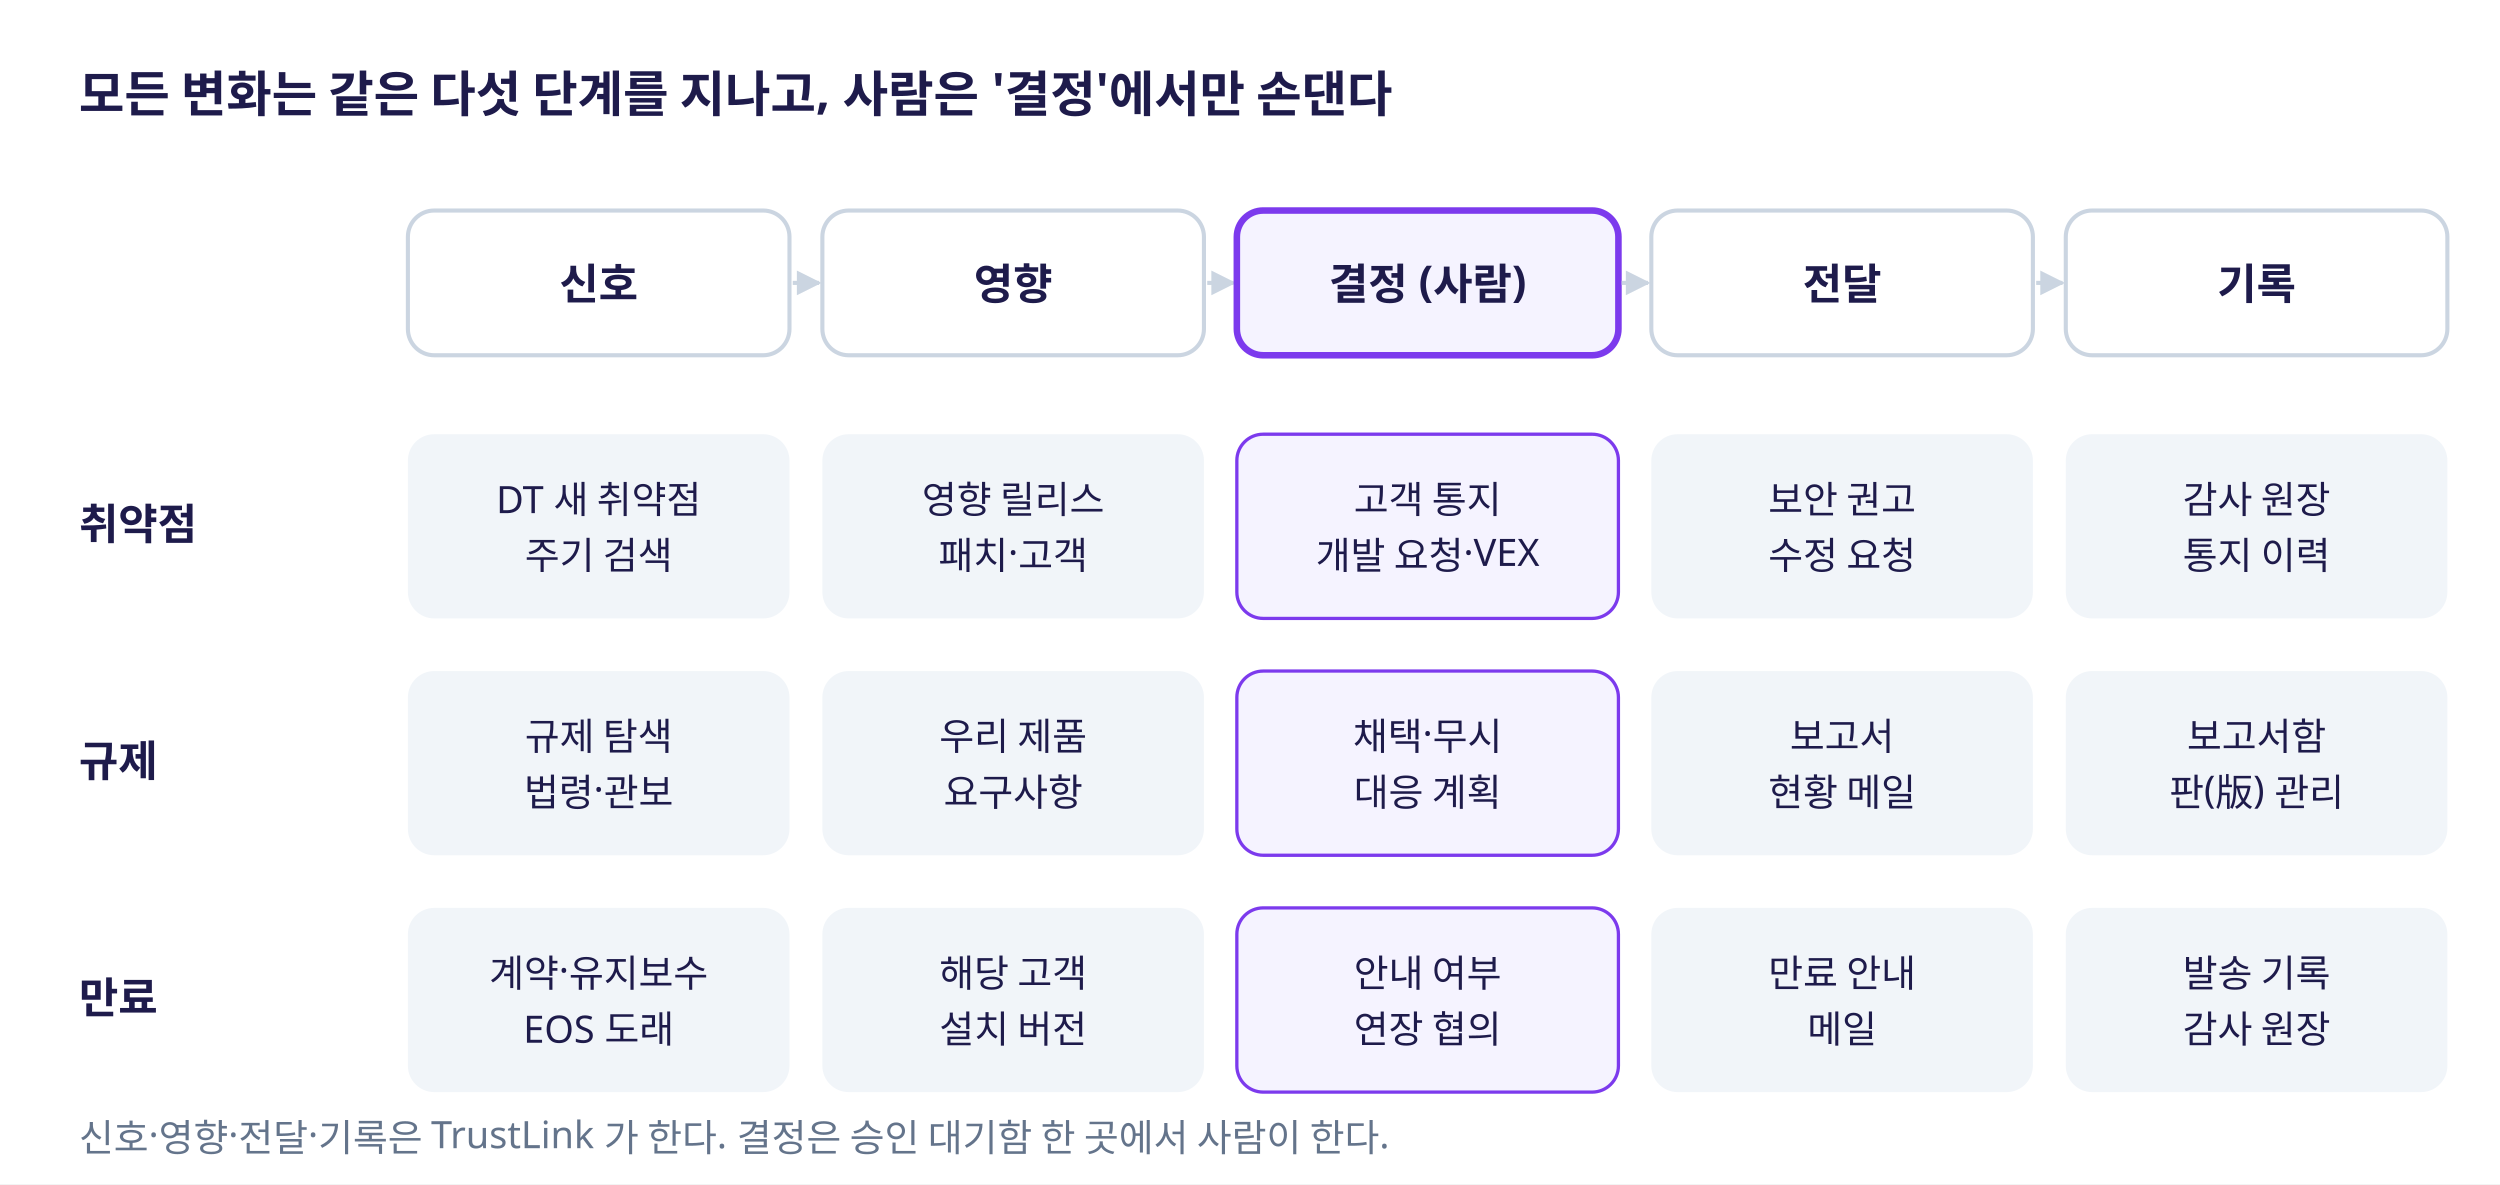
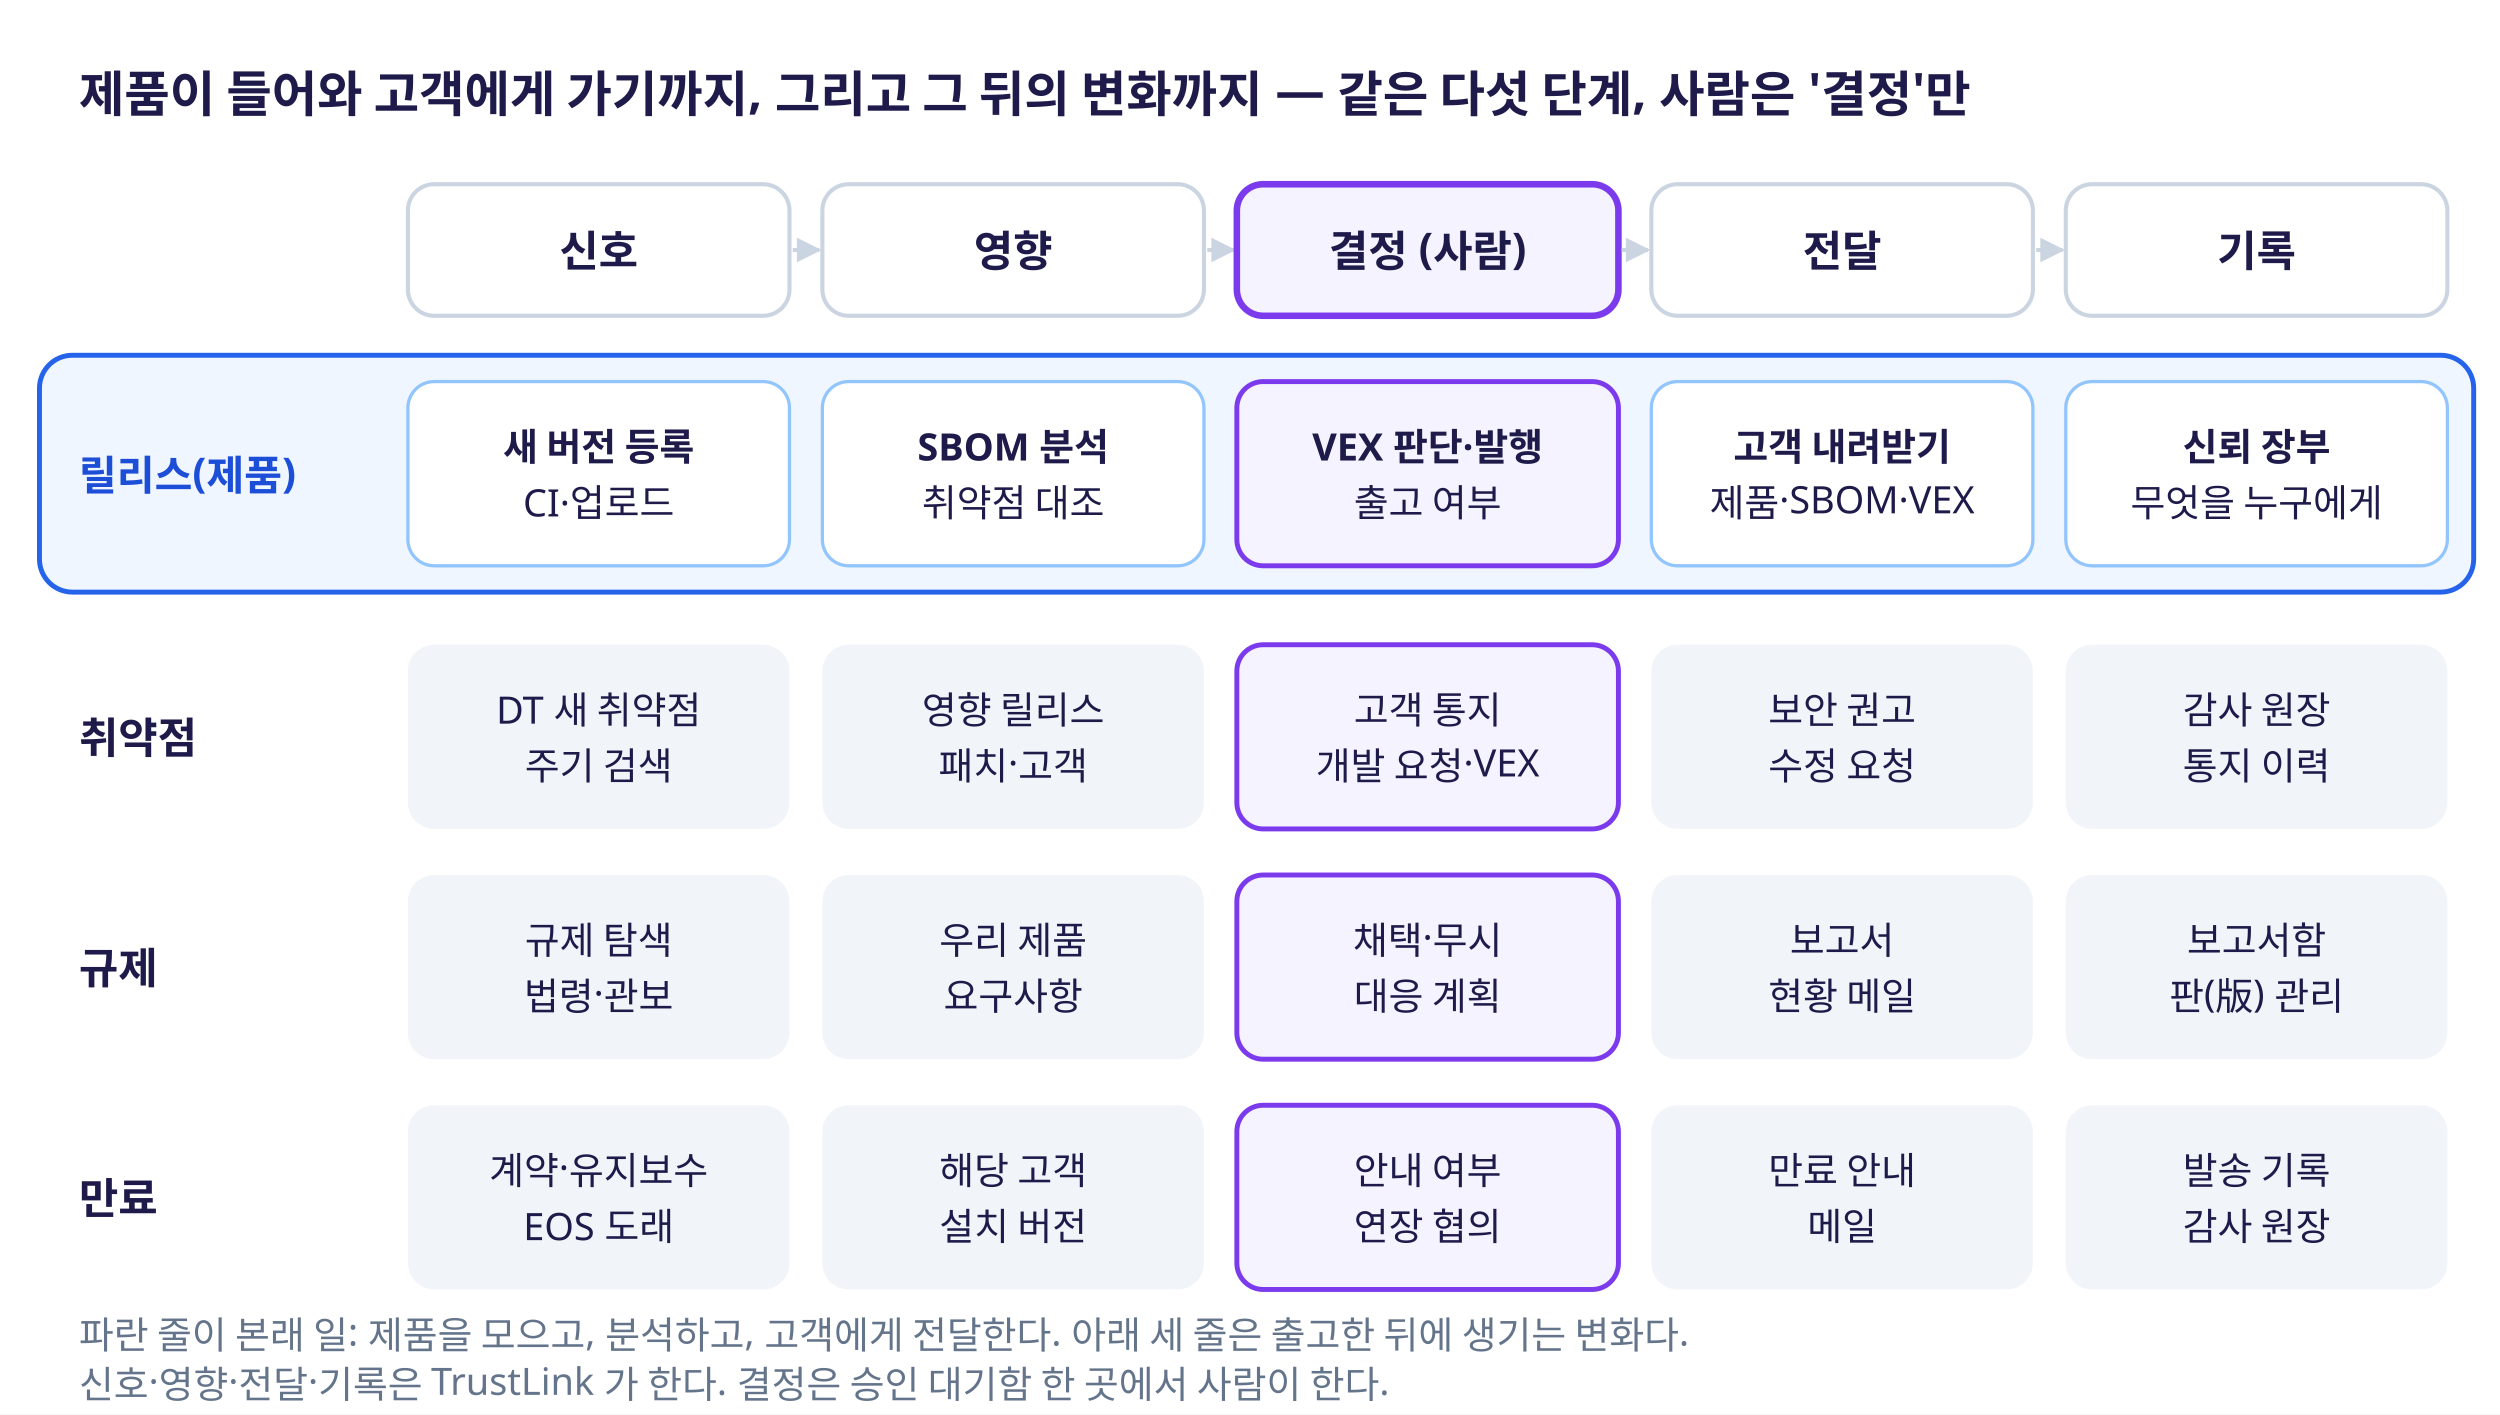
- <svg xmlns="http://www.w3.org/2000/svg" viewBox="0 0 760 360" font-family="Pretendard, Apple SD Gothic Neo, Malgun Gothic, sans-serif" role="img" aria-label="모든 변화는 같은 다섯 단계를 지나고, 사람은 결정에서만 손댄다">
-   <rect width="760" height="360" fill="#ffffff" />
+ <svg xmlns="http://www.w3.org/2000/svg" viewBox="0 0 760 430" font-family="Pretendard, Apple SD Gothic Neo, Malgun Gothic, sans-serif" role="img" aria-label="제품을 모으고 분석해 전달하는 릴리스 흐름이 본래 일이고, 출고 뒤의 변화도 같은 다섯 단계를 지난다. 사람은 결정에서만 손댄다">
+   <rect width="760" height="430" fill="#ffffff" />
  <defs>
    <marker id="a" viewBox="0 0 10 10" refX="9" refY="5" markerWidth="6" markerHeight="6" orient="auto">
      <path d="M0 0L10 5L0 10z" fill="#cbd5e1" />
    </marker>
  </defs>
-   <text x="24" y="34" font-size="15" font-weight="700" fill="#1e1b4b">모든 변화는 같은 다섯 단계를 지나고, 사람은 '결정'에서만 손댄다</text>
-   <rect x="124" y="64" width="116" height="44" rx="8" fill="#fff" stroke="#cbd5e1" stroke-width="1.25" />
-   <text x="182.0" y="91" text-anchor="middle" font-size="13" font-weight="700" fill="#1e1b4b">신호</text>
-   <path d="M241 86.0H249" stroke="#cbd5e1" stroke-width="1.25" marker-end="url(#a)" />
-   <rect x="250" y="64" width="116" height="44" rx="8" fill="#fff" stroke="#cbd5e1" stroke-width="1.25" />
-   <text x="308.0" y="91" text-anchor="middle" font-size="13" font-weight="700" fill="#1e1b4b">영향</text>
-   <path d="M367 86.0H375" stroke="#cbd5e1" stroke-width="1.25" marker-end="url(#a)" />
-   <rect x="376" y="64" width="116" height="44" rx="8" fill="#f5f3ff" stroke="#7c3aed" stroke-width="2" />
-   <text x="434.0" y="91" text-anchor="middle" font-size="13" font-weight="700" fill="#1e1b4b">결정 (사람)</text>
-   <path d="M493 86.0H501" stroke="#cbd5e1" stroke-width="1.25" marker-end="url(#a)" />
-   <rect x="502" y="64" width="116" height="44" rx="8" fill="#fff" stroke="#cbd5e1" stroke-width="1.25" />
-   <text x="560.0" y="91" text-anchor="middle" font-size="13" font-weight="700" fill="#1e1b4b">전달</text>
-   <path d="M619 86.0H627" stroke="#cbd5e1" stroke-width="1.25" marker-end="url(#a)" />
-   <rect x="628" y="64" width="116" height="44" rx="8" fill="#fff" stroke="#cbd5e1" stroke-width="1.25" />
-   <text x="686.0" y="91" text-anchor="middle" font-size="13" font-weight="700" fill="#1e1b4b">기록</text>
-   <text x="24" y="164" font-size="13" font-weight="700" fill="#1e1b4b">취약점</text>
-   <rect x="124" y="132" width="116" height="56" rx="8" fill="#f1f5f9" stroke="none" stroke-width="1" />
-   <text x="182.0" y="156" text-anchor="middle" font-size="11.5" fill="#1e1b4b">DT 새 취약점</text>
-   <text x="182.0" y="173" text-anchor="middle" font-size="11.5" fill="#1e1b4b">주기 검색</text>
-   <rect x="250" y="132" width="116" height="56" rx="8" fill="#f1f5f9" stroke="none" stroke-width="1" />
-   <text x="308.0" y="156" text-anchor="middle" font-size="11.5" fill="#1e1b4b">영향 릴리스</text>
-   <text x="308.0" y="173" text-anchor="middle" font-size="11.5" fill="#1e1b4b">패치·고객</text>
-   <rect x="376" y="132" width="116" height="56" rx="8" fill="#f5f3ff" stroke="#7c3aed" stroke-width="1" />
-   <text x="434.0" y="156" text-anchor="middle" font-size="11.5" fill="#1e1b4b">고객 통지</text>
-   <text x="434.0" y="173" text-anchor="middle" font-size="11.5" fill="#1e1b4b">개발 요청·VEX</text>
-   <rect x="502" y="132" width="116" height="56" rx="8" fill="#f1f5f9" stroke="none" stroke-width="1" />
-   <text x="560.0" y="156" text-anchor="middle" font-size="11.5" fill="#1e1b4b">보안 권고</text>
-   <text x="560.0" y="173" text-anchor="middle" font-size="11.5" fill="#1e1b4b">수정 요청</text>
-   <rect x="628" y="132" width="116" height="56" rx="8" fill="#f1f5f9" stroke="none" stroke-width="1" />
-   <text x="686.0" y="156" text-anchor="middle" font-size="11.5" fill="#1e1b4b">감사 원장</text>
-   <text x="686.0" y="173" text-anchor="middle" font-size="11.5" fill="#1e1b4b">통지 이력</text>
-   <text x="24" y="236" font-size="13" font-weight="700" fill="#1e1b4b">규제</text>
-   <rect x="124" y="204" width="116" height="56" rx="8" fill="#f1f5f9" stroke="none" stroke-width="1" />
-   <text x="182.0" y="228" text-anchor="middle" font-size="11.5" fill="#1e1b4b">규제 탐색</text>
-   <text x="182.0" y="245" text-anchor="middle" font-size="11.5" fill="#1e1b4b">법령·관보</text>
-   <rect x="250" y="204" width="116" height="56" rx="8" fill="#f1f5f9" stroke="none" stroke-width="1" />
-   <text x="308.0" y="228" text-anchor="middle" font-size="11.5" fill="#1e1b4b">우리 제품</text>
-   <text x="308.0" y="245" text-anchor="middle" font-size="11.5" fill="#1e1b4b">요구사항</text>
-   <rect x="376" y="204" width="116" height="56" rx="8" fill="#f5f3ff" stroke="#7c3aed" stroke-width="1" />
-   <text x="434.0" y="228" text-anchor="middle" font-size="11.5" fill="#1e1b4b">채택·무시</text>
-   <text x="434.0" y="245" text-anchor="middle" font-size="11.5" fill="#1e1b4b">대응 계획</text>
-   <rect x="502" y="204" width="116" height="56" rx="8" fill="#f1f5f9" stroke="none" stroke-width="1" />
-   <text x="560.0" y="228" text-anchor="middle" font-size="11.5" fill="#1e1b4b">보고서</text>
-   <text x="560.0" y="245" text-anchor="middle" font-size="11.5" fill="#1e1b4b">현황 메일</text>
-   <rect x="628" y="204" width="116" height="56" rx="8" fill="#f1f5f9" stroke="none" stroke-width="1" />
-   <text x="686.0" y="228" text-anchor="middle" font-size="11.5" fill="#1e1b4b">보고서함</text>
-   <text x="686.0" y="245" text-anchor="middle" font-size="11.5" fill="#1e1b4b">판(版) 관리</text>
-   <text x="24" y="308" font-size="13" font-weight="700" fill="#1e1b4b">만료</text>
-   <rect x="124" y="276" width="116" height="56" rx="8" fill="#f1f5f9" stroke="none" stroke-width="1" />
-   <text x="182.0" y="300" text-anchor="middle" font-size="11.5" fill="#1e1b4b">계약·유지보수</text>
-   <text x="182.0" y="317" text-anchor="middle" font-size="11.5" fill="#1e1b4b">EOS 도래</text>
-   <rect x="250" y="276" width="116" height="56" rx="8" fill="#f1f5f9" stroke="none" stroke-width="1" />
-   <text x="308.0" y="300" text-anchor="middle" font-size="11.5" fill="#1e1b4b">해당 고객</text>
-   <text x="308.0" y="317" text-anchor="middle" font-size="11.5" fill="#1e1b4b">설치 버전</text>
-   <rect x="376" y="276" width="116" height="56" rx="8" fill="#f5f3ff" stroke="#7c3aed" stroke-width="1" />
-   <text x="434.0" y="300" text-anchor="middle" font-size="11.5" fill="#1e1b4b">안내 여부</text>
-   <text x="434.0" y="317" text-anchor="middle" font-size="11.5" fill="#1e1b4b">연장 협의</text>
-   <rect x="502" y="276" width="116" height="56" rx="8" fill="#f1f5f9" stroke="none" stroke-width="1" />
-   <text x="560.0" y="300" text-anchor="middle" font-size="11.5" fill="#1e1b4b">만료 안내</text>
-   <text x="560.0" y="317" text-anchor="middle" font-size="11.5" fill="#1e1b4b">메일</text>
-   <rect x="628" y="276" width="116" height="56" rx="8" fill="#f1f5f9" stroke="none" stroke-width="1" />
-   <text x="686.0" y="300" text-anchor="middle" font-size="11.5" fill="#1e1b4b">발송 기록</text>
-   <text x="686.0" y="317" text-anchor="middle" font-size="11.5" fill="#1e1b4b">감사 원장</text>
-   <text x="24" y="350" font-size="11.5" fill="#64748b">신호·영향·전달·기록은 TrustLink 가 한다. 결정은 승인 대기함 한 곳에서 사람이 한다.</text>
+   <text x="24" y="34" font-size="15" font-weight="700" fill="#1e1b4b">제품이 들어와 고객에게 가기까지, 그리고 그 뒤의 변화까지 — 같은 다섯 단계, 사람은 '결정'만</text>
+   <rect x="124" y="56" width="116" height="40" rx="8" fill="#fff" stroke="#cbd5e1" stroke-width="1.25" />
+   <text x="182.0" y="81" text-anchor="middle" font-size="13" font-weight="700" fill="#1e1b4b">신호</text>
+   <path d="M241 76H249" stroke="#cbd5e1" stroke-width="1.25" marker-end="url(#a)" />
+   <rect x="250" y="56" width="116" height="40" rx="8" fill="#fff" stroke="#cbd5e1" stroke-width="1.25" />
+   <text x="308.0" y="81" text-anchor="middle" font-size="13" font-weight="700" fill="#1e1b4b">영향</text>
+   <path d="M367 76H375" stroke="#cbd5e1" stroke-width="1.25" marker-end="url(#a)" />
+   <rect x="376" y="56" width="116" height="40" rx="8" fill="#f5f3ff" stroke="#7c3aed" stroke-width="2" />
+   <text x="434.0" y="81" text-anchor="middle" font-size="13" font-weight="700" fill="#1e1b4b">결정 (사람)</text>
+   <path d="M493 76H501" stroke="#cbd5e1" stroke-width="1.25" marker-end="url(#a)" />
+   <rect x="502" y="56" width="116" height="40" rx="8" fill="#fff" stroke="#cbd5e1" stroke-width="1.25" />
+   <text x="560.0" y="81" text-anchor="middle" font-size="13" font-weight="700" fill="#1e1b4b">전달</text>
+   <path d="M619 76H627" stroke="#cbd5e1" stroke-width="1.25" marker-end="url(#a)" />
+   <rect x="628" y="56" width="116" height="40" rx="8" fill="#fff" stroke="#cbd5e1" stroke-width="1.25" />
+   <text x="686.0" y="81" text-anchor="middle" font-size="13" font-weight="700" fill="#1e1b4b">기록</text>
+   <rect x="12" y="108" width="740" height="72" rx="10" fill="#eff6ff" stroke="#2563eb" stroke-width="1.5" />
+   <text x="24" y="149" font-size="12.5" font-weight="700" fill="#1d4ed8">릴리스(제품)</text>
+   <rect x="124" y="116" width="116" height="56" rx="8" fill="#ffffff" stroke="#93c5fd" stroke-width="1" />
+   <text x="182.0" y="140" text-anchor="middle" font-size="11.5" font-weight="700" fill="#1e1b4b">새 버전 등록</text>
+   <text x="182.0" y="157" text-anchor="middle" font-size="11.5" fill="#1e1b4b">CI·업로드</text>
+   <rect x="250" y="116" width="116" height="56" rx="8" fill="#ffffff" stroke="#93c5fd" stroke-width="1" />
+   <text x="308.0" y="140" text-anchor="middle" font-size="11.5" font-weight="700" fill="#1e1b4b">SBOM 분석</text>
+   <text x="308.0" y="157" text-anchor="middle" font-size="11.5" fill="#1e1b4b">취약점 대조</text>
+   <rect x="376" y="116" width="116" height="56" rx="8" fill="#f5f3ff" stroke="#7c3aed" stroke-width="1.5" />
+   <text x="434.0" y="140" text-anchor="middle" font-size="11.5" font-weight="700" fill="#1e1b4b">VEX 판단·발행</text>
+   <text x="434.0" y="157" text-anchor="middle" font-size="11.5" fill="#1e1b4b">출고 여부</text>
+   <rect x="502" y="116" width="116" height="56" rx="8" fill="#ffffff" stroke="#93c5fd" stroke-width="1" />
+   <text x="560.0" y="140" text-anchor="middle" font-size="11.5" font-weight="700" fill="#1e1b4b">고객 내려받기</text>
+   <text x="560.0" y="157" text-anchor="middle" font-size="11.5" fill="#1e1b4b">제품·SBOM·VEX</text>
+   <rect x="628" y="116" width="116" height="56" rx="8" fill="#ffffff" stroke="#93c5fd" stroke-width="1" />
+   <text x="686.0" y="140" text-anchor="middle" font-size="11.5" font-weight="700" fill="#1e1b4b">신뢰 장부</text>
+   <text x="686.0" y="157" text-anchor="middle" font-size="11.5" fill="#1e1b4b">무엇을 누구에게</text>
+   <text x="24" y="229" font-size="13" font-weight="700" fill="#1e1b4b">취약점</text>
+   <rect x="124" y="196" width="116" height="56" rx="8" fill="#f1f5f9" stroke="none" stroke-width="1" />
+   <text x="182.0" y="220" text-anchor="middle" font-size="11.5" font-weight="400" fill="#1e1b4b">DT 새 취약점</text>
+   <text x="182.0" y="237" text-anchor="middle" font-size="11.5" fill="#1e1b4b">주기 검색</text>
+   <rect x="250" y="196" width="116" height="56" rx="8" fill="#f1f5f9" stroke="none" stroke-width="1" />
+   <text x="308.0" y="220" text-anchor="middle" font-size="11.5" font-weight="400" fill="#1e1b4b">영향 릴리스</text>
+   <text x="308.0" y="237" text-anchor="middle" font-size="11.5" fill="#1e1b4b">패치·고객</text>
+   <rect x="376" y="196" width="116" height="56" rx="8" fill="#f5f3ff" stroke="#7c3aed" stroke-width="1.5" />
+   <text x="434.0" y="220" text-anchor="middle" font-size="11.5" font-weight="400" fill="#1e1b4b">고객 통지</text>
+   <text x="434.0" y="237" text-anchor="middle" font-size="11.5" fill="#1e1b4b">개발 요청·VEX</text>
+   <rect x="502" y="196" width="116" height="56" rx="8" fill="#f1f5f9" stroke="none" stroke-width="1" />
+   <text x="560.0" y="220" text-anchor="middle" font-size="11.5" font-weight="400" fill="#1e1b4b">보안 권고</text>
+   <text x="560.0" y="237" text-anchor="middle" font-size="11.5" fill="#1e1b4b">수정 요청</text>
+   <rect x="628" y="196" width="116" height="56" rx="8" fill="#f1f5f9" stroke="none" stroke-width="1" />
+   <text x="686.0" y="220" text-anchor="middle" font-size="11.5" font-weight="400" fill="#1e1b4b">감사 원장</text>
+   <text x="686.0" y="237" text-anchor="middle" font-size="11.5" fill="#1e1b4b">통지 이력</text>
+   <text x="24" y="299" font-size="13" font-weight="700" fill="#1e1b4b">규제</text>
+   <rect x="124" y="266" width="116" height="56" rx="8" fill="#f1f5f9" stroke="none" stroke-width="1" />
+   <text x="182.0" y="290" text-anchor="middle" font-size="11.5" font-weight="400" fill="#1e1b4b">규제 탐색</text>
+   <text x="182.0" y="307" text-anchor="middle" font-size="11.5" fill="#1e1b4b">법령·관보</text>
+   <rect x="250" y="266" width="116" height="56" rx="8" fill="#f1f5f9" stroke="none" stroke-width="1" />
+   <text x="308.0" y="290" text-anchor="middle" font-size="11.5" font-weight="400" fill="#1e1b4b">우리 제품</text>
+   <text x="308.0" y="307" text-anchor="middle" font-size="11.5" fill="#1e1b4b">요구사항</text>
+   <rect x="376" y="266" width="116" height="56" rx="8" fill="#f5f3ff" stroke="#7c3aed" stroke-width="1.5" />
+   <text x="434.0" y="290" text-anchor="middle" font-size="11.5" font-weight="400" fill="#1e1b4b">채택·무시</text>
+   <text x="434.0" y="307" text-anchor="middle" font-size="11.5" fill="#1e1b4b">대응 계획</text>
+   <rect x="502" y="266" width="116" height="56" rx="8" fill="#f1f5f9" stroke="none" stroke-width="1" />
+   <text x="560.0" y="290" text-anchor="middle" font-size="11.5" font-weight="400" fill="#1e1b4b">보고서</text>
+   <text x="560.0" y="307" text-anchor="middle" font-size="11.5" fill="#1e1b4b">현황 메일</text>
+   <rect x="628" y="266" width="116" height="56" rx="8" fill="#f1f5f9" stroke="none" stroke-width="1" />
+   <text x="686.0" y="290" text-anchor="middle" font-size="11.5" font-weight="400" fill="#1e1b4b">보고서함</text>
+   <text x="686.0" y="307" text-anchor="middle" font-size="11.5" fill="#1e1b4b">판(版) 관리</text>
+   <text x="24" y="369" font-size="13" font-weight="700" fill="#1e1b4b">만료</text>
+   <rect x="124" y="336" width="116" height="56" rx="8" fill="#f1f5f9" stroke="none" stroke-width="1" />
+   <text x="182.0" y="360" text-anchor="middle" font-size="11.5" font-weight="400" fill="#1e1b4b">계약·유지보수</text>
+   <text x="182.0" y="377" text-anchor="middle" font-size="11.5" fill="#1e1b4b">EOS 도래</text>
+   <rect x="250" y="336" width="116" height="56" rx="8" fill="#f1f5f9" stroke="none" stroke-width="1" />
+   <text x="308.0" y="360" text-anchor="middle" font-size="11.5" font-weight="400" fill="#1e1b4b">해당 고객</text>
+   <text x="308.0" y="377" text-anchor="middle" font-size="11.5" fill="#1e1b4b">설치 버전</text>
+   <rect x="376" y="336" width="116" height="56" rx="8" fill="#f5f3ff" stroke="#7c3aed" stroke-width="1.5" />
+   <text x="434.0" y="360" text-anchor="middle" font-size="11.5" font-weight="400" fill="#1e1b4b">안내 여부</text>
+   <text x="434.0" y="377" text-anchor="middle" font-size="11.5" fill="#1e1b4b">연장 협의</text>
+   <rect x="502" y="336" width="116" height="56" rx="8" fill="#f1f5f9" stroke="none" stroke-width="1" />
+   <text x="560.0" y="360" text-anchor="middle" font-size="11.5" font-weight="400" fill="#1e1b4b">만료 안내</text>
+   <text x="560.0" y="377" text-anchor="middle" font-size="11.5" fill="#1e1b4b">메일</text>
+   <rect x="628" y="336" width="116" height="56" rx="8" fill="#f1f5f9" stroke="none" stroke-width="1" />
+   <text x="686.0" y="360" text-anchor="middle" font-size="11.5" font-weight="400" fill="#1e1b4b">발송 기록</text>
+   <text x="686.0" y="377" text-anchor="middle" font-size="11.5" fill="#1e1b4b">감사 원장</text>
+   <text x="24" y="410" font-size="11.5" fill="#64748b">파란 줄이 본래 일: 제품을 모으고, 분석하고, 고객에게 전달한다. 아래 세 줄은 출고한 뒤에 생기는 변화다.</text>
+   <text x="24" y="425" font-size="11.5" fill="#64748b">신호·영향·전달·기록은 TrustLink 가 한다. 결정은 승인 대기함 한 곳에서 사람이 한다.</text>
</svg>
